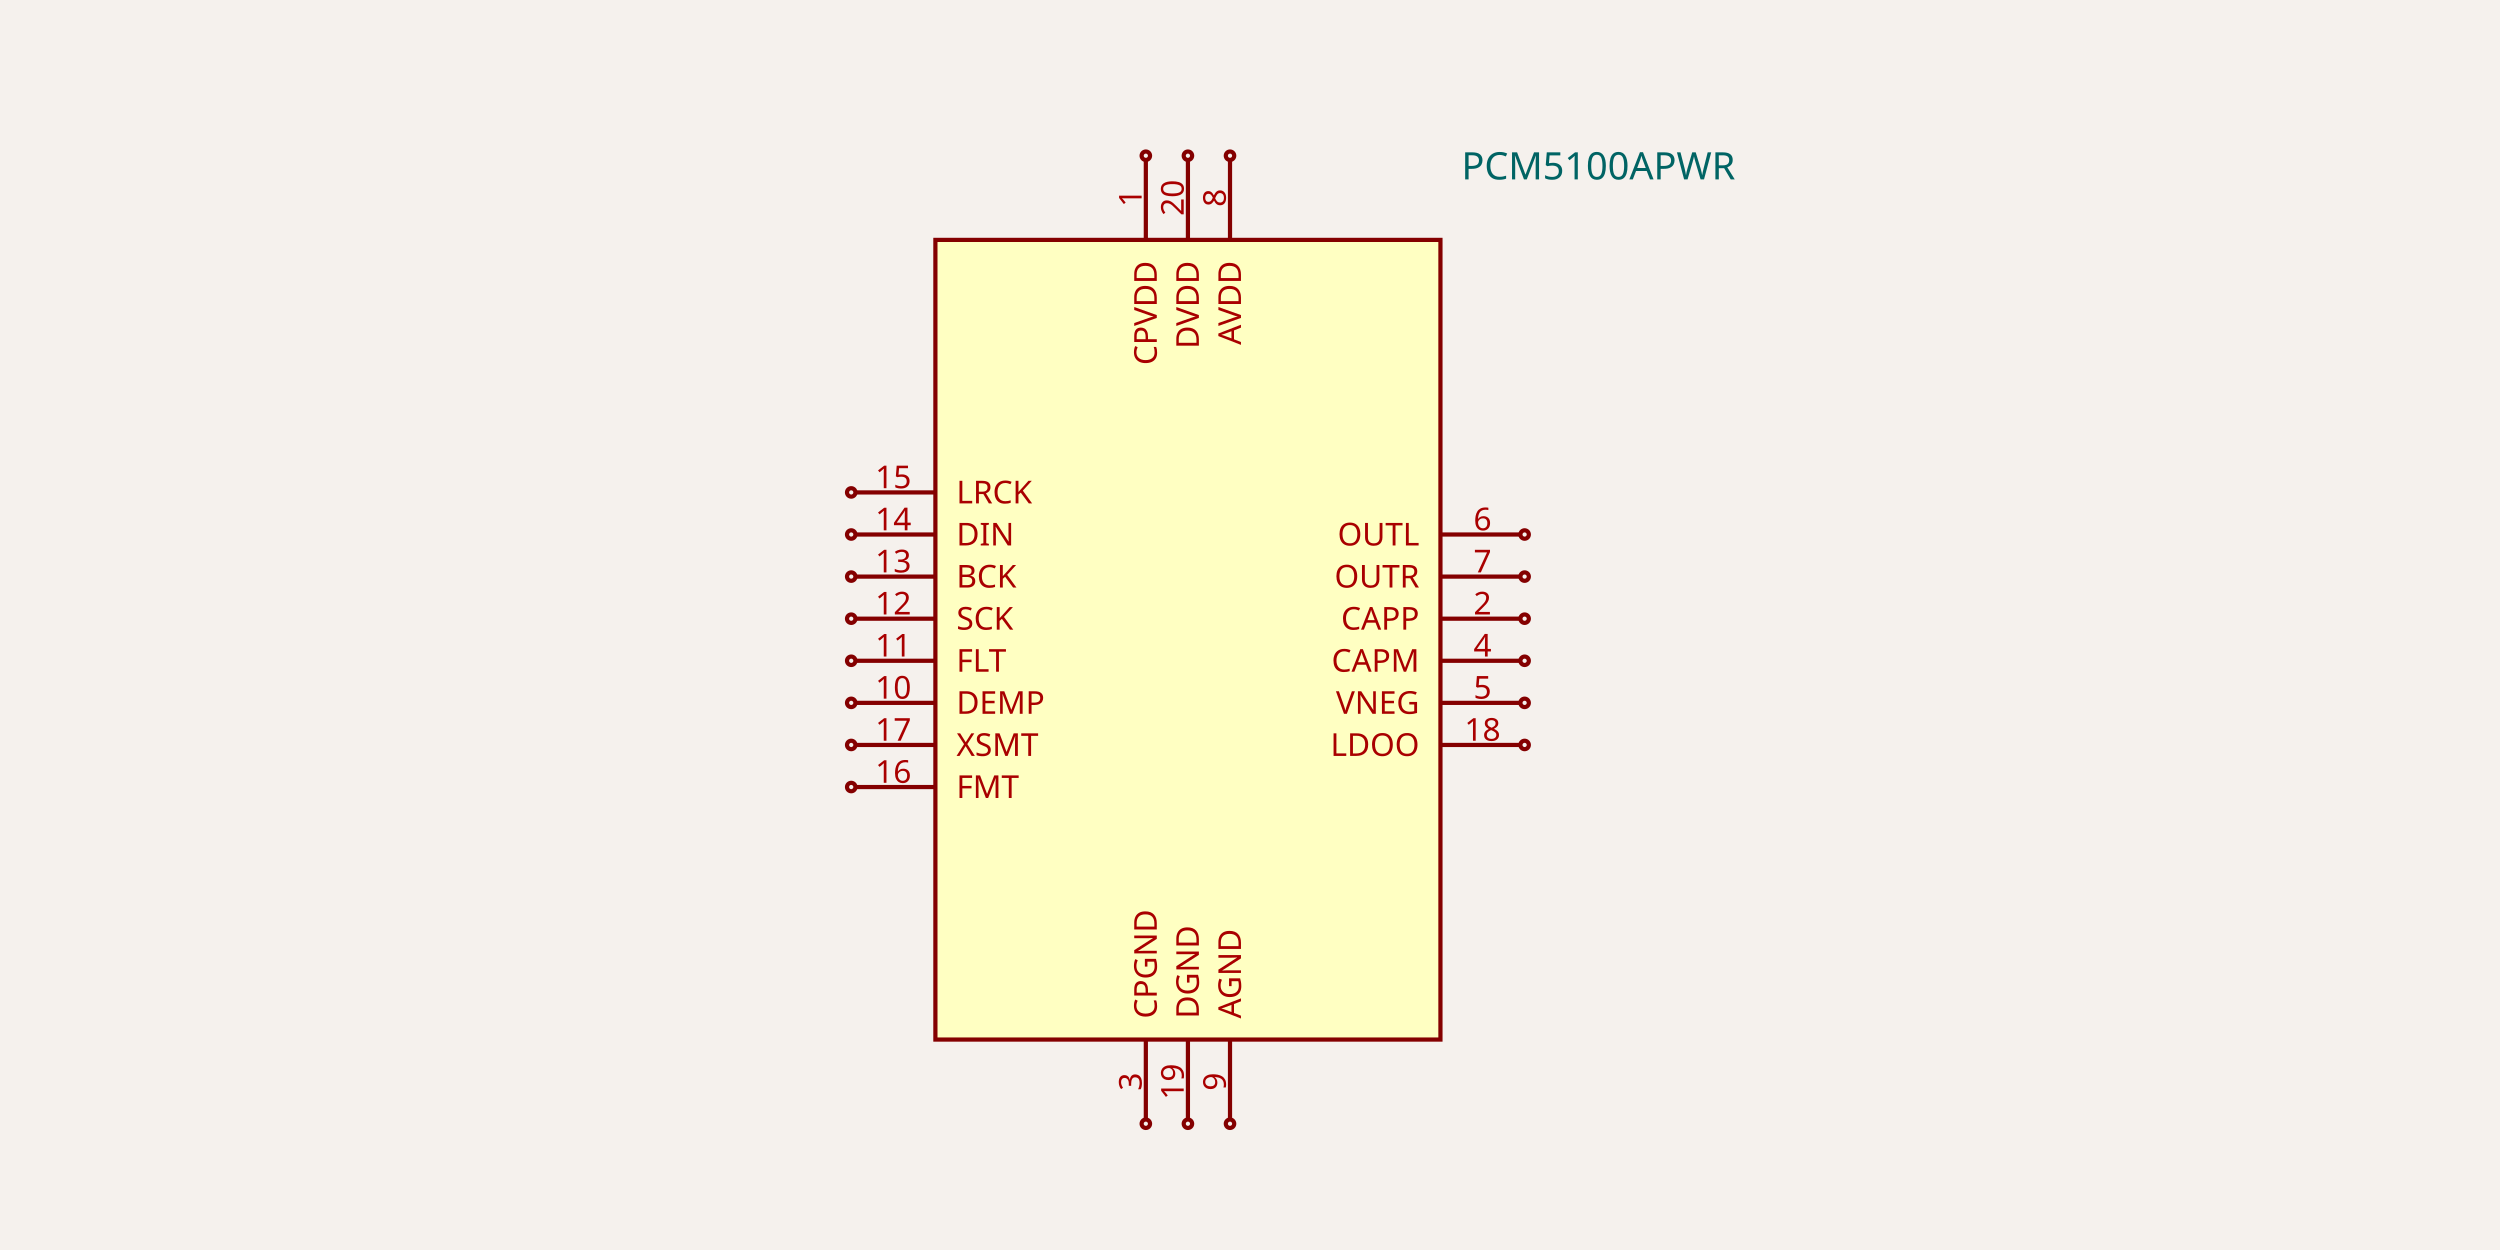
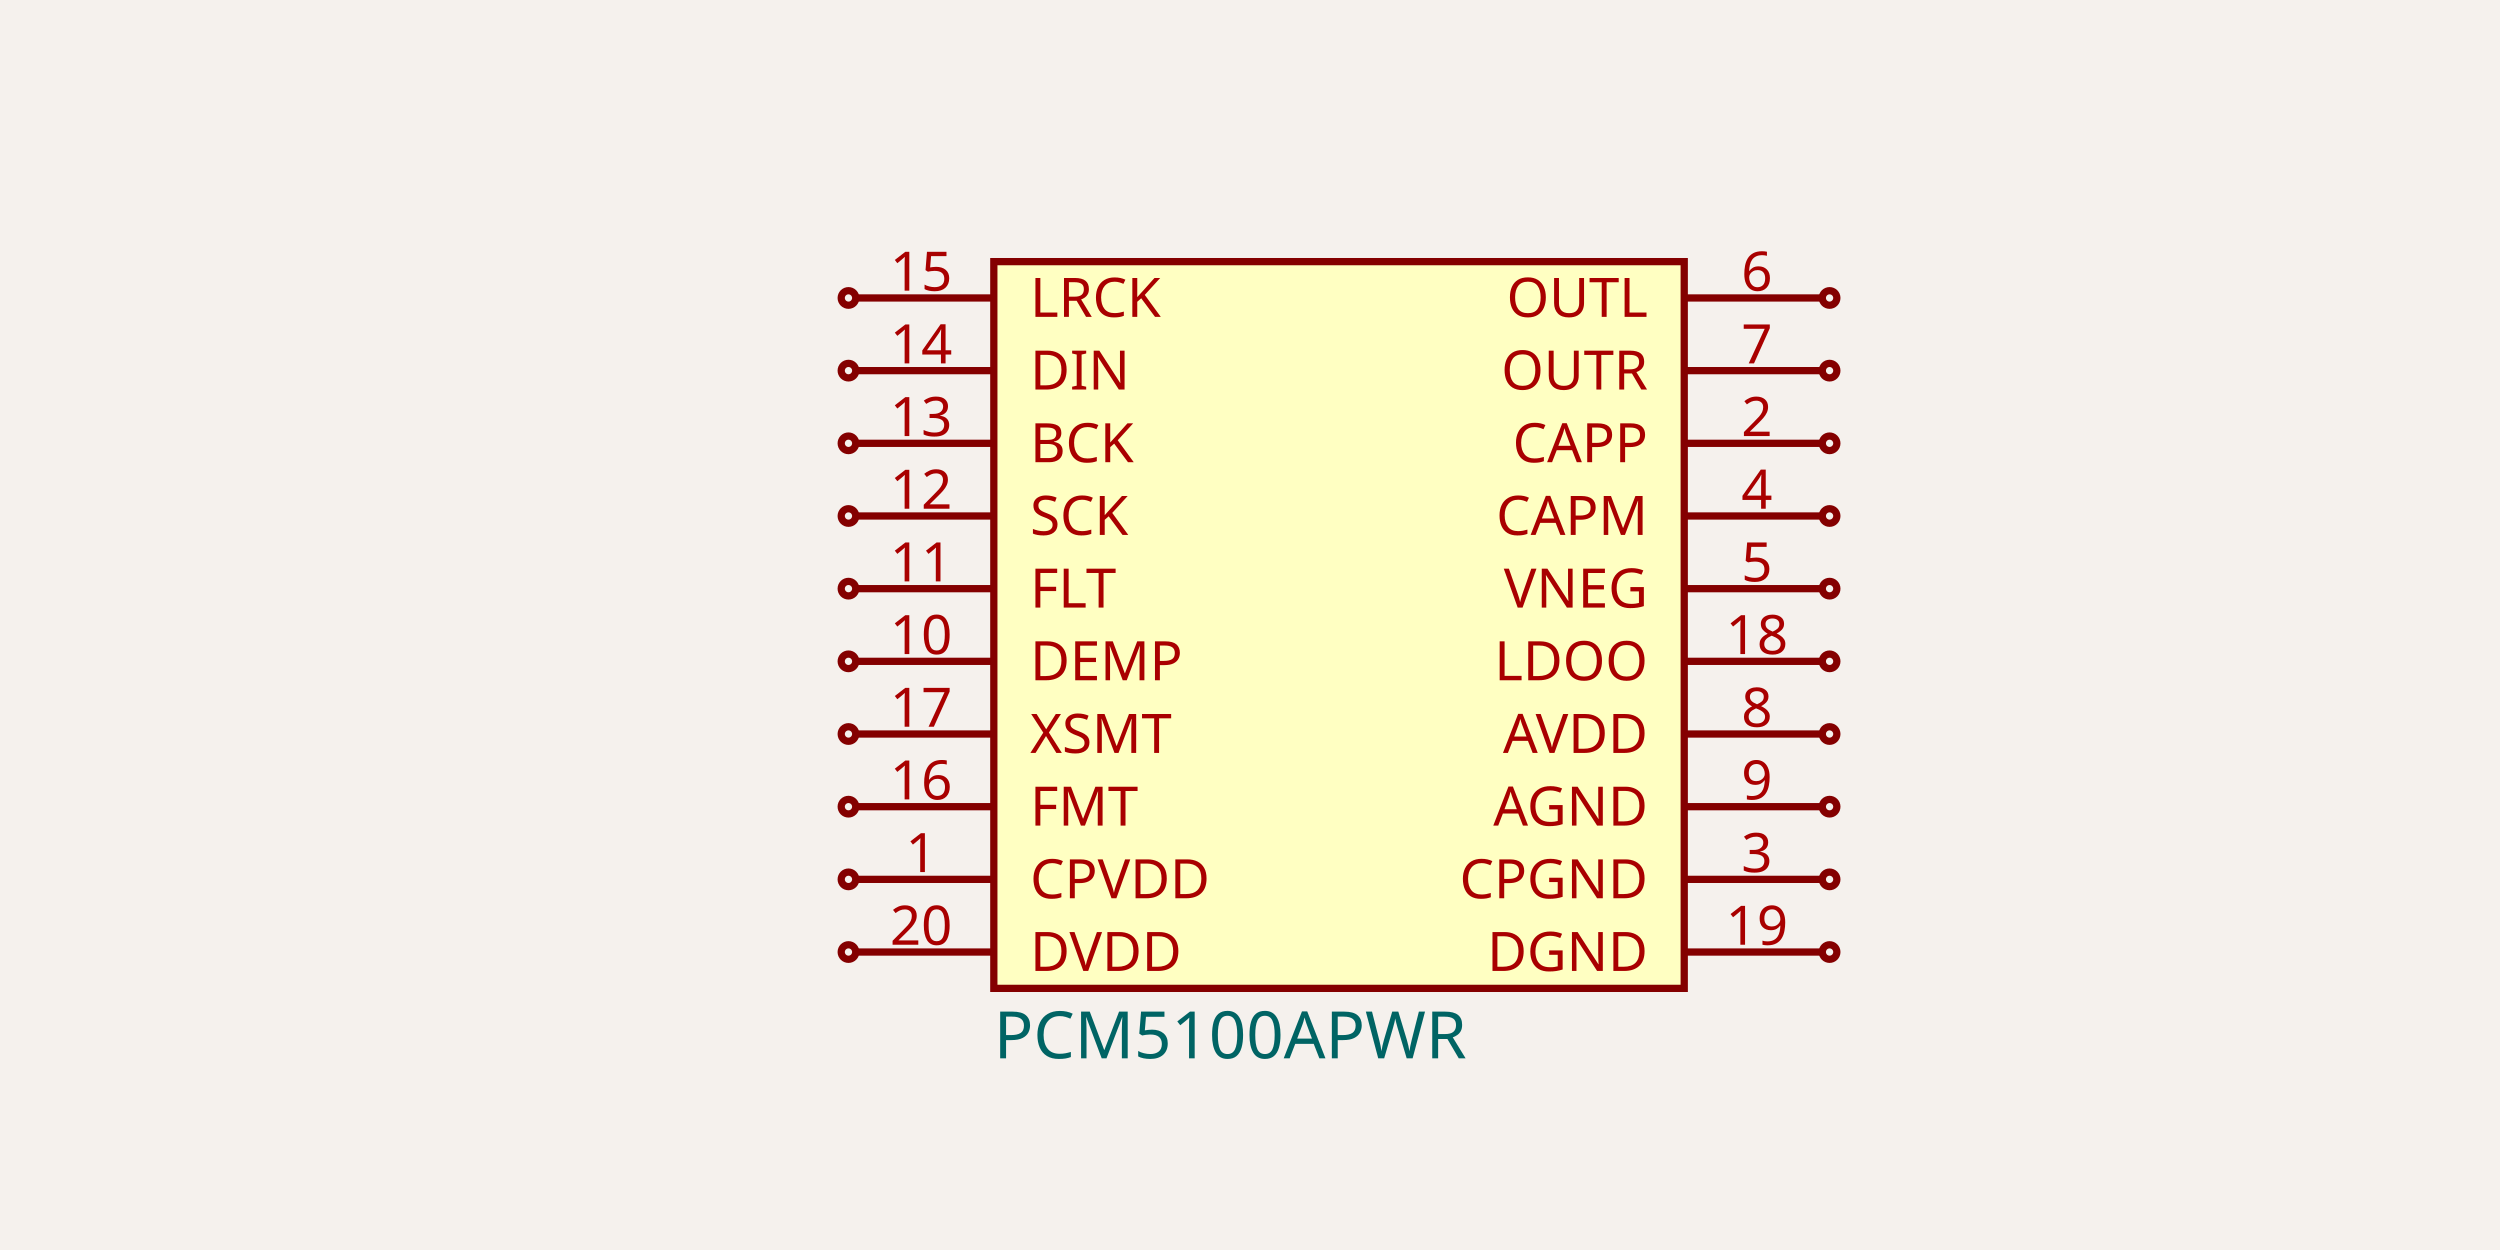
- <svg xmlns="http://www.w3.org/2000/svg" class="tscircuit-schematic" width="1200" height="600" style="background-color: rgb(245, 241, 237)" data-real-to-screen-transform="matrix(101.0101010101,0,0,-101.0101010101,570.202020202,307.0707070707)">
+ <svg xmlns="http://www.w3.org/2000/svg" class="tscircuit-schematic" width="1200" height="600" style="background-color: rgb(245, 241, 237)" data-real-to-screen-transform="matrix(174.4186046512,0,0,-174.4186046512,642.7325581395,300)">
  <style>
              .boundary { fill: rgb(245, 241, 237); }
              .schematic-boundary { fill: none; stroke: #fff; }
              .component { fill: none; stroke: rgb(132, 0, 0); }
              .chip { fill: rgb(255, 255, 194); stroke: rgb(132, 0, 0); }
              .component-pin { fill: none; stroke: rgb(132, 0, 0); }
              .text { font-family: sans-serif; fill: rgb(0, 150, 0); }
              .pin-number { fill: rgb(169, 0, 0); }
              .port-label { fill: rgb(0, 100, 100); }
              .component-name { fill: rgb(0, 100, 100); }
              
            </style>
  <rect class="boundary" x="0" y="0" width="1200" height="600" />
  <g class="sch-component" data-circuit-json-type="schematic_component" data-schematic-component-id="schematic_component_0">
-     <rect class="component chip sch-component-body" x="448.99" y="115.152" width="242.424" height="383.838" stroke-width="2.02px" fill="rgb(255, 255, 194)" stroke="rgb(132, 0, 0)" />
-     <rect class="component-overlay sch-component-overlay" x="448.99" y="115.152" width="242.424" height="383.838" fill="transparent" />
-     <text class="sch-text" x="701.515" y="79.798" fill="#006464" text-anchor="start" dominant-baseline="middle" font-family="sans-serif" font-size="18.182px" transform="rotate(0, 701.5152, 79.79798)">PCM5100APWR</text>
-     <text class="sch-text" x="701.515" y="59.596" fill="#006464" text-anchor="start" dominant-baseline="middle" font-family="sans-serif" font-size="18.182px" transform="rotate(0, 701.5152, 59.59596)" />
-     <line class="component-pin sch-component-pin sch-port-line" x1="550" y1="115.152" x2="550" y2="76.768" stroke-width="2.02px" />
+     <rect class="component chip sch-component-body" x="477.035" y="125.581" width="331.395" height="348.837" stroke-width="3.488px" fill="rgb(255, 255, 194)" stroke="rgb(132, 0, 0)" />
+     <rect class="component-overlay sch-component-overlay" x="477.035" y="125.581" width="331.395" height="348.837" fill="transparent" />
+     <text class="sch-text" x="477.035" y="497.093" fill="#006464" text-anchor="start" dominant-baseline="middle" font-family="sans-serif" font-size="31.395px" transform="rotate(0, 477.0349, 497.093)">PCM5100APWR</text>
+     <text class="sch-text" x="477.035" y="102.907" fill="#006464" text-anchor="start" dominant-baseline="middle" font-family="sans-serif" font-size="31.395px" transform="rotate(0, 477.0349, 102.907)" />
+     <line class="component-pin sch-component-pin sch-port-line" x1="477.035" y1="422.093" x2="410.756" y2="422.093" stroke-width="3.488px" />
    <g class="sch-port" data-schematic-port-id="source_port_0">
-       <circle class="component-pin sch-component-pin sch-port-terminal" cx="550" cy="74.747" r="2.02" stroke-width="2.02px" />
-       <rect x="547.98" y="72.727" width="4.04" height="4.04" opacity="0" />
-     </g>
-     <text class="pin-number sch-pin-number" x="547.98" y="94.949" style="font-family: sans-serif;" fill="rgb(169, 0, 0)" text-anchor="middle" dominant-baseline="auto" font-size="15.152px" transform="rotate(-90 547.9798 94.94949)">1</text>
-     <text class="pin-number sch-pin-label" x="550" y="125.253" style="font-family: sans-serif;" fill="rgb(169, 0, 0)" text-anchor="end" dominant-baseline="middle" font-size="15.152px" transform="rotate(-90 550 125.2525)">CPVDD</text>
-     <line class="component-pin sch-component-pin sch-port-line" x1="691.414" y1="296.97" x2="729.798" y2="296.97" stroke-width="2.02px" />
+       <circle class="component-pin sch-component-pin sch-port-terminal" cx="407.267" cy="422.093" r="3.488" stroke-width="3.488px" />
+       <rect x="403.779" y="418.605" width="6.977" height="6.977" opacity="0" />
+     </g>
+     <text class="pin-number sch-pin-number" x="442.151" y="418.605" style="font-family: sans-serif;" fill="rgb(169, 0, 0)" text-anchor="middle" dominant-baseline="auto" font-size="26.163px" transform="">1</text>
+     <text class="pin-number sch-pin-label" x="494.477" y="422.093" style="font-family: sans-serif;" fill="rgb(169, 0, 0)" text-anchor="start" dominant-baseline="middle" font-size="26.163px" transform="">CPVDD</text>
+     <line class="component-pin sch-component-pin sch-port-line" x1="808.43" y1="212.791" x2="874.709" y2="212.791" stroke-width="3.488px" />
    <g class="sch-port" data-schematic-port-id="source_port_1">
-       <circle class="component-pin sch-component-pin sch-port-terminal" cx="731.818" cy="296.97" r="2.02" stroke-width="2.02px" />
-       <rect x="729.798" y="294.949" width="4.04" height="4.04" opacity="0" />
-     </g>
-     <text class="pin-number sch-pin-number" x="711.616" y="294.949" style="font-family: sans-serif;" fill="rgb(169, 0, 0)" text-anchor="middle" dominant-baseline="auto" font-size="15.152px" transform="">2</text>
-     <text class="pin-number sch-pin-label" x="681.313" y="296.97" style="font-family: sans-serif;" fill="rgb(169, 0, 0)" text-anchor="end" dominant-baseline="middle" font-size="15.152px" transform="">CAPP</text>
-     <line class="component-pin sch-component-pin sch-port-line" x1="550" y1="498.99" x2="550" y2="537.374" stroke-width="2.02px" />
+       <circle class="component-pin sch-component-pin sch-port-terminal" cx="878.198" cy="212.791" r="3.488" stroke-width="3.488px" />
+       <rect x="874.709" y="209.302" width="6.977" height="6.977" opacity="0" />
+     </g>
+     <text class="pin-number sch-pin-number" x="843.314" y="209.302" style="font-family: sans-serif;" fill="rgb(169, 0, 0)" text-anchor="middle" dominant-baseline="auto" font-size="26.163px" transform="">2</text>
+     <text class="pin-number sch-pin-label" x="790.988" y="212.791" style="font-family: sans-serif;" fill="rgb(169, 0, 0)" text-anchor="end" dominant-baseline="middle" font-size="26.163px" transform="">CAPP</text>
+     <line class="component-pin sch-component-pin sch-port-line" x1="808.43" y1="422.093" x2="874.709" y2="422.093" stroke-width="3.488px" />
    <g class="sch-port" data-schematic-port-id="source_port_2">
-       <circle class="component-pin sch-component-pin sch-port-terminal" cx="550" cy="539.394" r="2.02" stroke-width="2.02px" />
-       <rect x="547.98" y="537.374" width="4.04" height="4.04" opacity="0" />
-     </g>
-     <text class="pin-number sch-pin-number" x="547.98" y="519.192" style="font-family: sans-serif;" fill="rgb(169, 0, 0)" text-anchor="middle" dominant-baseline="auto" font-size="15.152px" transform="rotate(-90 547.9798 519.1919)">3</text>
-     <text class="pin-number sch-pin-label" x="550" y="488.889" style="font-family: sans-serif;" fill="rgb(169, 0, 0)" text-anchor="start" dominant-baseline="middle" font-size="15.152px" transform="rotate(-90 550 488.8889)">CPGND</text>
-     <line class="component-pin sch-component-pin sch-port-line" x1="691.414" y1="317.172" x2="729.798" y2="317.172" stroke-width="2.02px" />
+       <circle class="component-pin sch-component-pin sch-port-terminal" cx="878.198" cy="422.093" r="3.488" stroke-width="3.488px" />
+       <rect x="874.709" y="418.605" width="6.977" height="6.977" opacity="0" />
+     </g>
+     <text class="pin-number sch-pin-number" x="843.314" y="418.605" style="font-family: sans-serif;" fill="rgb(169, 0, 0)" text-anchor="middle" dominant-baseline="auto" font-size="26.163px" transform="">3</text>
+     <text class="pin-number sch-pin-label" x="790.988" y="422.093" style="font-family: sans-serif;" fill="rgb(169, 0, 0)" text-anchor="end" dominant-baseline="middle" font-size="26.163px" transform="">CPGND</text>
+     <line class="component-pin sch-component-pin sch-port-line" x1="808.43" y1="247.674" x2="874.709" y2="247.674" stroke-width="3.488px" />
    <g class="sch-port" data-schematic-port-id="source_port_3">
-       <circle class="component-pin sch-component-pin sch-port-terminal" cx="731.818" cy="317.172" r="2.02" stroke-width="2.02px" />
-       <rect x="729.798" y="315.152" width="4.04" height="4.04" opacity="0" />
-     </g>
-     <text class="pin-number sch-pin-number" x="711.616" y="315.152" style="font-family: sans-serif;" fill="rgb(169, 0, 0)" text-anchor="middle" dominant-baseline="auto" font-size="15.152px" transform="">4</text>
-     <text class="pin-number sch-pin-label" x="681.313" y="317.172" style="font-family: sans-serif;" fill="rgb(169, 0, 0)" text-anchor="end" dominant-baseline="middle" font-size="15.152px" transform="">CAPM</text>
-     <line class="component-pin sch-component-pin sch-port-line" x1="691.414" y1="337.374" x2="729.798" y2="337.374" stroke-width="2.02px" />
+       <circle class="component-pin sch-component-pin sch-port-terminal" cx="878.198" cy="247.674" r="3.488" stroke-width="3.488px" />
+       <rect x="874.709" y="244.186" width="6.977" height="6.977" opacity="0" />
+     </g>
+     <text class="pin-number sch-pin-number" x="843.314" y="244.186" style="font-family: sans-serif;" fill="rgb(169, 0, 0)" text-anchor="middle" dominant-baseline="auto" font-size="26.163px" transform="">4</text>
+     <text class="pin-number sch-pin-label" x="790.988" y="247.674" style="font-family: sans-serif;" fill="rgb(169, 0, 0)" text-anchor="end" dominant-baseline="middle" font-size="26.163px" transform="">CAPM</text>
+     <line class="component-pin sch-component-pin sch-port-line" x1="808.43" y1="282.558" x2="874.709" y2="282.558" stroke-width="3.488px" />
    <g class="sch-port" data-schematic-port-id="source_port_4">
-       <circle class="component-pin sch-component-pin sch-port-terminal" cx="731.818" cy="337.374" r="2.02" stroke-width="2.02px" />
-       <rect x="729.798" y="335.354" width="4.04" height="4.04" opacity="0" />
-     </g>
-     <text class="pin-number sch-pin-number" x="711.616" y="335.354" style="font-family: sans-serif;" fill="rgb(169, 0, 0)" text-anchor="middle" dominant-baseline="auto" font-size="15.152px" transform="">5</text>
-     <text class="pin-number sch-pin-label" x="681.313" y="337.374" style="font-family: sans-serif;" fill="rgb(169, 0, 0)" text-anchor="end" dominant-baseline="middle" font-size="15.152px" transform="">VNEG</text>
-     <line class="component-pin sch-component-pin sch-port-line" x1="691.414" y1="256.566" x2="729.798" y2="256.566" stroke-width="2.02px" />
+       <circle class="component-pin sch-component-pin sch-port-terminal" cx="878.198" cy="282.558" r="3.488" stroke-width="3.488px" />
+       <rect x="874.709" y="279.07" width="6.977" height="6.977" opacity="0" />
+     </g>
+     <text class="pin-number sch-pin-number" x="843.314" y="279.07" style="font-family: sans-serif;" fill="rgb(169, 0, 0)" text-anchor="middle" dominant-baseline="auto" font-size="26.163px" transform="">5</text>
+     <text class="pin-number sch-pin-label" x="790.988" y="282.558" style="font-family: sans-serif;" fill="rgb(169, 0, 0)" text-anchor="end" dominant-baseline="middle" font-size="26.163px" transform="">VNEG</text>
+     <line class="component-pin sch-component-pin sch-port-line" x1="808.43" y1="143.023" x2="874.709" y2="143.023" stroke-width="3.488px" />
    <g class="sch-port" data-schematic-port-id="source_port_5">
-       <circle class="component-pin sch-component-pin sch-port-terminal" cx="731.818" cy="256.566" r="2.02" stroke-width="2.02px" />
-       <rect x="729.798" y="254.545" width="4.04" height="4.04" opacity="0" />
-     </g>
-     <text class="pin-number sch-pin-number" x="711.616" y="254.545" style="font-family: sans-serif;" fill="rgb(169, 0, 0)" text-anchor="middle" dominant-baseline="auto" font-size="15.152px" transform="">6</text>
-     <text class="pin-number sch-pin-label" x="681.313" y="256.566" style="font-family: sans-serif;" fill="rgb(169, 0, 0)" text-anchor="end" dominant-baseline="middle" font-size="15.152px" transform="">OUTL</text>
-     <line class="component-pin sch-component-pin sch-port-line" x1="691.414" y1="276.768" x2="729.798" y2="276.768" stroke-width="2.02px" />
+       <circle class="component-pin sch-component-pin sch-port-terminal" cx="878.198" cy="143.023" r="3.488" stroke-width="3.488px" />
+       <rect x="874.709" y="139.535" width="6.977" height="6.977" opacity="0" />
+     </g>
+     <text class="pin-number sch-pin-number" x="843.314" y="139.535" style="font-family: sans-serif;" fill="rgb(169, 0, 0)" text-anchor="middle" dominant-baseline="auto" font-size="26.163px" transform="">6</text>
+     <text class="pin-number sch-pin-label" x="790.988" y="143.023" style="font-family: sans-serif;" fill="rgb(169, 0, 0)" text-anchor="end" dominant-baseline="middle" font-size="26.163px" transform="">OUTL</text>
+     <line class="component-pin sch-component-pin sch-port-line" x1="808.43" y1="177.907" x2="874.709" y2="177.907" stroke-width="3.488px" />
    <g class="sch-port" data-schematic-port-id="source_port_6">
-       <circle class="component-pin sch-component-pin sch-port-terminal" cx="731.818" cy="276.768" r="2.02" stroke-width="2.02px" />
-       <rect x="729.798" y="274.747" width="4.04" height="4.04" opacity="0" />
-     </g>
-     <text class="pin-number sch-pin-number" x="711.616" y="274.747" style="font-family: sans-serif;" fill="rgb(169, 0, 0)" text-anchor="middle" dominant-baseline="auto" font-size="15.152px" transform="">7</text>
-     <text class="pin-number sch-pin-label" x="681.313" y="276.768" style="font-family: sans-serif;" fill="rgb(169, 0, 0)" text-anchor="end" dominant-baseline="middle" font-size="15.152px" transform="">OUTR</text>
-     <line class="component-pin sch-component-pin sch-port-line" x1="590.404" y1="115.152" x2="590.404" y2="76.768" stroke-width="2.02px" />
+       <circle class="component-pin sch-component-pin sch-port-terminal" cx="878.198" cy="177.907" r="3.488" stroke-width="3.488px" />
+       <rect x="874.709" y="174.419" width="6.977" height="6.977" opacity="0" />
+     </g>
+     <text class="pin-number sch-pin-number" x="843.314" y="174.419" style="font-family: sans-serif;" fill="rgb(169, 0, 0)" text-anchor="middle" dominant-baseline="auto" font-size="26.163px" transform="">7</text>
+     <text class="pin-number sch-pin-label" x="790.988" y="177.907" style="font-family: sans-serif;" fill="rgb(169, 0, 0)" text-anchor="end" dominant-baseline="middle" font-size="26.163px" transform="">OUTR</text>
+     <line class="component-pin sch-component-pin sch-port-line" x1="808.43" y1="352.326" x2="874.709" y2="352.326" stroke-width="3.488px" />
    <g class="sch-port" data-schematic-port-id="source_port_7">
-       <circle class="component-pin sch-component-pin sch-port-terminal" cx="590.404" cy="74.747" r="2.02" stroke-width="2.02px" />
-       <rect x="588.384" y="72.727" width="4.04" height="4.04" opacity="0" />
-     </g>
-     <text class="pin-number sch-pin-number" x="588.384" y="94.949" style="font-family: sans-serif;" fill="rgb(169, 0, 0)" text-anchor="middle" dominant-baseline="auto" font-size="15.152px" transform="rotate(-90 588.3838 94.94949)">8</text>
-     <text class="pin-number sch-pin-label" x="590.404" y="125.253" style="font-family: sans-serif;" fill="rgb(169, 0, 0)" text-anchor="end" dominant-baseline="middle" font-size="15.152px" transform="rotate(-90 590.404 125.2525)">AVDD</text>
-     <line class="component-pin sch-component-pin sch-port-line" x1="590.404" y1="498.99" x2="590.404" y2="537.374" stroke-width="2.02px" />
+       <circle class="component-pin sch-component-pin sch-port-terminal" cx="878.198" cy="352.326" r="3.488" stroke-width="3.488px" />
+       <rect x="874.709" y="348.837" width="6.977" height="6.977" opacity="0" />
+     </g>
+     <text class="pin-number sch-pin-number" x="843.314" y="348.837" style="font-family: sans-serif;" fill="rgb(169, 0, 0)" text-anchor="middle" dominant-baseline="auto" font-size="26.163px" transform="">8</text>
+     <text class="pin-number sch-pin-label" x="790.988" y="352.326" style="font-family: sans-serif;" fill="rgb(169, 0, 0)" text-anchor="end" dominant-baseline="middle" font-size="26.163px" transform="">AVDD</text>
+     <line class="component-pin sch-component-pin sch-port-line" x1="808.43" y1="387.209" x2="874.709" y2="387.209" stroke-width="3.488px" />
    <g class="sch-port" data-schematic-port-id="source_port_8">
-       <circle class="component-pin sch-component-pin sch-port-terminal" cx="590.404" cy="539.394" r="2.02" stroke-width="2.02px" />
-       <rect x="588.384" y="537.374" width="4.04" height="4.04" opacity="0" />
-     </g>
-     <text class="pin-number sch-pin-number" x="588.384" y="519.192" style="font-family: sans-serif;" fill="rgb(169, 0, 0)" text-anchor="middle" dominant-baseline="auto" font-size="15.152px" transform="rotate(-90 588.3838 519.1919)">9</text>
-     <text class="pin-number sch-pin-label" x="590.404" y="488.889" style="font-family: sans-serif;" fill="rgb(169, 0, 0)" text-anchor="start" dominant-baseline="middle" font-size="15.152px" transform="rotate(-90 590.404 488.8889)">AGND</text>
-     <line class="component-pin sch-component-pin sch-port-line" x1="448.99" y1="337.374" x2="410.606" y2="337.374" stroke-width="2.02px" />
+       <circle class="component-pin sch-component-pin sch-port-terminal" cx="878.198" cy="387.209" r="3.488" stroke-width="3.488px" />
+       <rect x="874.709" y="383.721" width="6.977" height="6.977" opacity="0" />
+     </g>
+     <text class="pin-number sch-pin-number" x="843.314" y="383.721" style="font-family: sans-serif;" fill="rgb(169, 0, 0)" text-anchor="middle" dominant-baseline="auto" font-size="26.163px" transform="">9</text>
+     <text class="pin-number sch-pin-label" x="790.988" y="387.209" style="font-family: sans-serif;" fill="rgb(169, 0, 0)" text-anchor="end" dominant-baseline="middle" font-size="26.163px" transform="">AGND</text>
+     <line class="component-pin sch-component-pin sch-port-line" x1="477.035" y1="317.442" x2="410.756" y2="317.442" stroke-width="3.488px" />
    <g class="sch-port" data-schematic-port-id="source_port_9">
-       <circle class="component-pin sch-component-pin sch-port-terminal" cx="408.586" cy="337.374" r="2.02" stroke-width="2.02px" />
-       <rect x="406.566" y="335.354" width="4.04" height="4.04" opacity="0" />
-     </g>
-     <text class="pin-number sch-pin-number" x="428.788" y="335.354" style="font-family: sans-serif;" fill="rgb(169, 0, 0)" text-anchor="middle" dominant-baseline="auto" font-size="15.152px" transform="">10</text>
-     <text class="pin-number sch-pin-label" x="459.091" y="337.374" style="font-family: sans-serif;" fill="rgb(169, 0, 0)" text-anchor="start" dominant-baseline="middle" font-size="15.152px" transform="">DEMP</text>
-     <line class="component-pin sch-component-pin sch-port-line" x1="448.99" y1="317.172" x2="410.606" y2="317.172" stroke-width="2.02px" />
+       <circle class="component-pin sch-component-pin sch-port-terminal" cx="407.267" cy="317.442" r="3.488" stroke-width="3.488px" />
+       <rect x="403.779" y="313.953" width="6.977" height="6.977" opacity="0" />
+     </g>
+     <text class="pin-number sch-pin-number" x="442.151" y="313.953" style="font-family: sans-serif;" fill="rgb(169, 0, 0)" text-anchor="middle" dominant-baseline="auto" font-size="26.163px" transform="">10</text>
+     <text class="pin-number sch-pin-label" x="494.477" y="317.442" style="font-family: sans-serif;" fill="rgb(169, 0, 0)" text-anchor="start" dominant-baseline="middle" font-size="26.163px" transform="">DEMP</text>
+     <line class="component-pin sch-component-pin sch-port-line" x1="477.035" y1="282.558" x2="410.756" y2="282.558" stroke-width="3.488px" />
    <g class="sch-port" data-schematic-port-id="source_port_10">
-       <circle class="component-pin sch-component-pin sch-port-terminal" cx="408.586" cy="317.172" r="2.02" stroke-width="2.02px" />
-       <rect x="406.566" y="315.152" width="4.04" height="4.04" opacity="0" />
-     </g>
-     <text class="pin-number sch-pin-number" x="428.788" y="315.152" style="font-family: sans-serif;" fill="rgb(169, 0, 0)" text-anchor="middle" dominant-baseline="auto" font-size="15.152px" transform="">11</text>
-     <text class="pin-number sch-pin-label" x="459.091" y="317.172" style="font-family: sans-serif;" fill="rgb(169, 0, 0)" text-anchor="start" dominant-baseline="middle" font-size="15.152px" transform="">FLT</text>
-     <line class="component-pin sch-component-pin sch-port-line" x1="448.99" y1="296.97" x2="410.606" y2="296.97" stroke-width="2.02px" />
+       <circle class="component-pin sch-component-pin sch-port-terminal" cx="407.267" cy="282.558" r="3.488" stroke-width="3.488px" />
+       <rect x="403.779" y="279.07" width="6.977" height="6.977" opacity="0" />
+     </g>
+     <text class="pin-number sch-pin-number" x="442.151" y="279.07" style="font-family: sans-serif;" fill="rgb(169, 0, 0)" text-anchor="middle" dominant-baseline="auto" font-size="26.163px" transform="">11</text>
+     <text class="pin-number sch-pin-label" x="494.477" y="282.558" style="font-family: sans-serif;" fill="rgb(169, 0, 0)" text-anchor="start" dominant-baseline="middle" font-size="26.163px" transform="">FLT</text>
+     <line class="component-pin sch-component-pin sch-port-line" x1="477.035" y1="247.674" x2="410.756" y2="247.674" stroke-width="3.488px" />
    <g class="sch-port" data-schematic-port-id="source_port_11">
-       <circle class="component-pin sch-component-pin sch-port-terminal" cx="408.586" cy="296.97" r="2.02" stroke-width="2.02px" />
-       <rect x="406.566" y="294.949" width="4.04" height="4.04" opacity="0" />
-     </g>
-     <text class="pin-number sch-pin-number" x="428.788" y="294.949" style="font-family: sans-serif;" fill="rgb(169, 0, 0)" text-anchor="middle" dominant-baseline="auto" font-size="15.152px" transform="">12</text>
-     <text class="pin-number sch-pin-label" x="459.091" y="296.97" style="font-family: sans-serif;" fill="rgb(169, 0, 0)" text-anchor="start" dominant-baseline="middle" font-size="15.152px" transform="">SCK</text>
-     <line class="component-pin sch-component-pin sch-port-line" x1="448.99" y1="276.768" x2="410.606" y2="276.768" stroke-width="2.02px" />
+       <circle class="component-pin sch-component-pin sch-port-terminal" cx="407.267" cy="247.674" r="3.488" stroke-width="3.488px" />
+       <rect x="403.779" y="244.186" width="6.977" height="6.977" opacity="0" />
+     </g>
+     <text class="pin-number sch-pin-number" x="442.151" y="244.186" style="font-family: sans-serif;" fill="rgb(169, 0, 0)" text-anchor="middle" dominant-baseline="auto" font-size="26.163px" transform="">12</text>
+     <text class="pin-number sch-pin-label" x="494.477" y="247.674" style="font-family: sans-serif;" fill="rgb(169, 0, 0)" text-anchor="start" dominant-baseline="middle" font-size="26.163px" transform="">SCK</text>
+     <line class="component-pin sch-component-pin sch-port-line" x1="477.035" y1="212.791" x2="410.756" y2="212.791" stroke-width="3.488px" />
    <g class="sch-port" data-schematic-port-id="source_port_12">
-       <circle class="component-pin sch-component-pin sch-port-terminal" cx="408.586" cy="276.768" r="2.02" stroke-width="2.02px" />
-       <rect x="406.566" y="274.747" width="4.04" height="4.04" opacity="0" />
-     </g>
-     <text class="pin-number sch-pin-number" x="428.788" y="274.747" style="font-family: sans-serif;" fill="rgb(169, 0, 0)" text-anchor="middle" dominant-baseline="auto" font-size="15.152px" transform="">13</text>
-     <text class="pin-number sch-pin-label" x="459.091" y="276.768" style="font-family: sans-serif;" fill="rgb(169, 0, 0)" text-anchor="start" dominant-baseline="middle" font-size="15.152px" transform="">BCK</text>
-     <line class="component-pin sch-component-pin sch-port-line" x1="448.99" y1="256.566" x2="410.606" y2="256.566" stroke-width="2.02px" />
+       <circle class="component-pin sch-component-pin sch-port-terminal" cx="407.267" cy="212.791" r="3.488" stroke-width="3.488px" />
+       <rect x="403.779" y="209.302" width="6.977" height="6.977" opacity="0" />
+     </g>
+     <text class="pin-number sch-pin-number" x="442.151" y="209.302" style="font-family: sans-serif;" fill="rgb(169, 0, 0)" text-anchor="middle" dominant-baseline="auto" font-size="26.163px" transform="">13</text>
+     <text class="pin-number sch-pin-label" x="494.477" y="212.791" style="font-family: sans-serif;" fill="rgb(169, 0, 0)" text-anchor="start" dominant-baseline="middle" font-size="26.163px" transform="">BCK</text>
+     <line class="component-pin sch-component-pin sch-port-line" x1="477.035" y1="177.907" x2="410.756" y2="177.907" stroke-width="3.488px" />
    <g class="sch-port" data-schematic-port-id="source_port_13">
-       <circle class="component-pin sch-component-pin sch-port-terminal" cx="408.586" cy="256.566" r="2.02" stroke-width="2.02px" />
-       <rect x="406.566" y="254.545" width="4.04" height="4.04" opacity="0" />
-     </g>
-     <text class="pin-number sch-pin-number" x="428.788" y="254.545" style="font-family: sans-serif;" fill="rgb(169, 0, 0)" text-anchor="middle" dominant-baseline="auto" font-size="15.152px" transform="">14</text>
-     <text class="pin-number sch-pin-label" x="459.091" y="256.566" style="font-family: sans-serif;" fill="rgb(169, 0, 0)" text-anchor="start" dominant-baseline="middle" font-size="15.152px" transform="">DIN</text>
-     <line class="component-pin sch-component-pin sch-port-line" x1="448.99" y1="236.364" x2="410.606" y2="236.364" stroke-width="2.02px" />
+       <circle class="component-pin sch-component-pin sch-port-terminal" cx="407.267" cy="177.907" r="3.488" stroke-width="3.488px" />
+       <rect x="403.779" y="174.419" width="6.977" height="6.977" opacity="0" />
+     </g>
+     <text class="pin-number sch-pin-number" x="442.151" y="174.419" style="font-family: sans-serif;" fill="rgb(169, 0, 0)" text-anchor="middle" dominant-baseline="auto" font-size="26.163px" transform="">14</text>
+     <text class="pin-number sch-pin-label" x="494.477" y="177.907" style="font-family: sans-serif;" fill="rgb(169, 0, 0)" text-anchor="start" dominant-baseline="middle" font-size="26.163px" transform="">DIN</text>
+     <line class="component-pin sch-component-pin sch-port-line" x1="477.035" y1="143.023" x2="410.756" y2="143.023" stroke-width="3.488px" />
    <g class="sch-port" data-schematic-port-id="source_port_14">
-       <circle class="component-pin sch-component-pin sch-port-terminal" cx="408.586" cy="236.364" r="2.02" stroke-width="2.02px" />
-       <rect x="406.566" y="234.343" width="4.04" height="4.04" opacity="0" />
-     </g>
-     <text class="pin-number sch-pin-number" x="428.788" y="234.343" style="font-family: sans-serif;" fill="rgb(169, 0, 0)" text-anchor="middle" dominant-baseline="auto" font-size="15.152px" transform="">15</text>
-     <text class="pin-number sch-pin-label" x="459.091" y="236.364" style="font-family: sans-serif;" fill="rgb(169, 0, 0)" text-anchor="start" dominant-baseline="middle" font-size="15.152px" transform="">LRCK</text>
-     <line class="component-pin sch-component-pin sch-port-line" x1="448.99" y1="377.778" x2="410.606" y2="377.778" stroke-width="2.02px" />
+       <circle class="component-pin sch-component-pin sch-port-terminal" cx="407.267" cy="143.023" r="3.488" stroke-width="3.488px" />
+       <rect x="403.779" y="139.535" width="6.977" height="6.977" opacity="0" />
+     </g>
+     <text class="pin-number sch-pin-number" x="442.151" y="139.535" style="font-family: sans-serif;" fill="rgb(169, 0, 0)" text-anchor="middle" dominant-baseline="auto" font-size="26.163px" transform="">15</text>
+     <text class="pin-number sch-pin-label" x="494.477" y="143.023" style="font-family: sans-serif;" fill="rgb(169, 0, 0)" text-anchor="start" dominant-baseline="middle" font-size="26.163px" transform="">LRCK</text>
+     <line class="component-pin sch-component-pin sch-port-line" x1="477.035" y1="387.209" x2="410.756" y2="387.209" stroke-width="3.488px" />
    <g class="sch-port" data-schematic-port-id="source_port_15">
-       <circle class="component-pin sch-component-pin sch-port-terminal" cx="408.586" cy="377.778" r="2.02" stroke-width="2.02px" />
-       <rect x="406.566" y="375.758" width="4.04" height="4.04" opacity="0" />
-     </g>
-     <text class="pin-number sch-pin-number" x="428.788" y="375.758" style="font-family: sans-serif;" fill="rgb(169, 0, 0)" text-anchor="middle" dominant-baseline="auto" font-size="15.152px" transform="">16</text>
-     <text class="pin-number sch-pin-label" x="459.091" y="377.778" style="font-family: sans-serif;" fill="rgb(169, 0, 0)" text-anchor="start" dominant-baseline="middle" font-size="15.152px" transform="">FMT</text>
-     <line class="component-pin sch-component-pin sch-port-line" x1="448.99" y1="357.576" x2="410.606" y2="357.576" stroke-width="2.02px" />
+       <circle class="component-pin sch-component-pin sch-port-terminal" cx="407.267" cy="387.209" r="3.488" stroke-width="3.488px" />
+       <rect x="403.779" y="383.721" width="6.977" height="6.977" opacity="0" />
+     </g>
+     <text class="pin-number sch-pin-number" x="442.151" y="383.721" style="font-family: sans-serif;" fill="rgb(169, 0, 0)" text-anchor="middle" dominant-baseline="auto" font-size="26.163px" transform="">16</text>
+     <text class="pin-number sch-pin-label" x="494.477" y="387.209" style="font-family: sans-serif;" fill="rgb(169, 0, 0)" text-anchor="start" dominant-baseline="middle" font-size="26.163px" transform="">FMT</text>
+     <line class="component-pin sch-component-pin sch-port-line" x1="477.035" y1="352.326" x2="410.756" y2="352.326" stroke-width="3.488px" />
    <g class="sch-port" data-schematic-port-id="source_port_16">
-       <circle class="component-pin sch-component-pin sch-port-terminal" cx="408.586" cy="357.576" r="2.02" stroke-width="2.02px" />
-       <rect x="406.566" y="355.556" width="4.04" height="4.04" opacity="0" />
-     </g>
-     <text class="pin-number sch-pin-number" x="428.788" y="355.556" style="font-family: sans-serif;" fill="rgb(169, 0, 0)" text-anchor="middle" dominant-baseline="auto" font-size="15.152px" transform="">17</text>
-     <text class="pin-number sch-pin-label" x="459.091" y="357.576" style="font-family: sans-serif;" fill="rgb(169, 0, 0)" text-anchor="start" dominant-baseline="middle" font-size="15.152px" transform="">XSMT</text>
-     <line class="component-pin sch-component-pin sch-port-line" x1="691.414" y1="357.576" x2="729.798" y2="357.576" stroke-width="2.02px" />
+       <circle class="component-pin sch-component-pin sch-port-terminal" cx="407.267" cy="352.326" r="3.488" stroke-width="3.488px" />
+       <rect x="403.779" y="348.837" width="6.977" height="6.977" opacity="0" />
+     </g>
+     <text class="pin-number sch-pin-number" x="442.151" y="348.837" style="font-family: sans-serif;" fill="rgb(169, 0, 0)" text-anchor="middle" dominant-baseline="auto" font-size="26.163px" transform="">17</text>
+     <text class="pin-number sch-pin-label" x="494.477" y="352.326" style="font-family: sans-serif;" fill="rgb(169, 0, 0)" text-anchor="start" dominant-baseline="middle" font-size="26.163px" transform="">XSMT</text>
+     <line class="component-pin sch-component-pin sch-port-line" x1="808.43" y1="317.442" x2="874.709" y2="317.442" stroke-width="3.488px" />
    <g class="sch-port" data-schematic-port-id="source_port_17">
-       <circle class="component-pin sch-component-pin sch-port-terminal" cx="731.818" cy="357.576" r="2.02" stroke-width="2.02px" />
-       <rect x="729.798" y="355.556" width="4.04" height="4.04" opacity="0" />
-     </g>
-     <text class="pin-number sch-pin-number" x="711.616" y="355.556" style="font-family: sans-serif;" fill="rgb(169, 0, 0)" text-anchor="middle" dominant-baseline="auto" font-size="15.152px" transform="">18</text>
-     <text class="pin-number sch-pin-label" x="681.313" y="357.576" style="font-family: sans-serif;" fill="rgb(169, 0, 0)" text-anchor="end" dominant-baseline="middle" font-size="15.152px" transform="">LDOO</text>
-     <line class="component-pin sch-component-pin sch-port-line" x1="570.202" y1="498.99" x2="570.202" y2="537.374" stroke-width="2.02px" />
+       <circle class="component-pin sch-component-pin sch-port-terminal" cx="878.198" cy="317.442" r="3.488" stroke-width="3.488px" />
+       <rect x="874.709" y="313.953" width="6.977" height="6.977" opacity="0" />
+     </g>
+     <text class="pin-number sch-pin-number" x="843.314" y="313.953" style="font-family: sans-serif;" fill="rgb(169, 0, 0)" text-anchor="middle" dominant-baseline="auto" font-size="26.163px" transform="">18</text>
+     <text class="pin-number sch-pin-label" x="790.988" y="317.442" style="font-family: sans-serif;" fill="rgb(169, 0, 0)" text-anchor="end" dominant-baseline="middle" font-size="26.163px" transform="">LDOO</text>
+     <line class="component-pin sch-component-pin sch-port-line" x1="808.43" y1="456.977" x2="874.709" y2="456.977" stroke-width="3.488px" />
    <g class="sch-port" data-schematic-port-id="source_port_18">
-       <circle class="component-pin sch-component-pin sch-port-terminal" cx="570.202" cy="539.394" r="2.02" stroke-width="2.02px" />
-       <rect x="568.182" y="537.374" width="4.04" height="4.04" opacity="0" />
-     </g>
-     <text class="pin-number sch-pin-number" x="568.182" y="519.192" style="font-family: sans-serif;" fill="rgb(169, 0, 0)" text-anchor="middle" dominant-baseline="auto" font-size="15.152px" transform="rotate(-90 568.1818 519.1919)">19</text>
-     <text class="pin-number sch-pin-label" x="570.202" y="488.889" style="font-family: sans-serif;" fill="rgb(169, 0, 0)" text-anchor="start" dominant-baseline="middle" font-size="15.152px" transform="rotate(-90 570.202 488.8889)">DGND</text>
-     <line class="component-pin sch-component-pin sch-port-line" x1="570.202" y1="115.152" x2="570.202" y2="76.768" stroke-width="2.02px" />
+       <circle class="component-pin sch-component-pin sch-port-terminal" cx="878.198" cy="456.977" r="3.488" stroke-width="3.488px" />
+       <rect x="874.709" y="453.488" width="6.977" height="6.977" opacity="0" />
+     </g>
+     <text class="pin-number sch-pin-number" x="843.314" y="453.488" style="font-family: sans-serif;" fill="rgb(169, 0, 0)" text-anchor="middle" dominant-baseline="auto" font-size="26.163px" transform="">19</text>
+     <text class="pin-number sch-pin-label" x="790.988" y="456.977" style="font-family: sans-serif;" fill="rgb(169, 0, 0)" text-anchor="end" dominant-baseline="middle" font-size="26.163px" transform="">DGND</text>
+     <line class="component-pin sch-component-pin sch-port-line" x1="477.035" y1="456.977" x2="410.756" y2="456.977" stroke-width="3.488px" />
    <g class="sch-port" data-schematic-port-id="source_port_19">
-       <circle class="component-pin sch-component-pin sch-port-terminal" cx="570.202" cy="74.747" r="2.02" stroke-width="2.02px" />
-       <rect x="568.182" y="72.727" width="4.04" height="4.04" opacity="0" />
-     </g>
-     <text class="pin-number sch-pin-number" x="568.182" y="94.949" style="font-family: sans-serif;" fill="rgb(169, 0, 0)" text-anchor="middle" dominant-baseline="auto" font-size="15.152px" transform="rotate(-90 568.1818 94.94949)">20</text>
-     <text class="pin-number sch-pin-label" x="570.202" y="125.253" style="font-family: sans-serif;" fill="rgb(169, 0, 0)" text-anchor="end" dominant-baseline="middle" font-size="15.152px" transform="rotate(-90 570.202 125.2525)">DVDD</text>
+       <circle class="component-pin sch-component-pin sch-port-terminal" cx="407.267" cy="456.977" r="3.488" stroke-width="3.488px" />
+       <rect x="403.779" y="453.488" width="6.977" height="6.977" opacity="0" />
+     </g>
+     <text class="pin-number sch-pin-number" x="442.151" y="453.488" style="font-family: sans-serif;" fill="rgb(169, 0, 0)" text-anchor="middle" dominant-baseline="auto" font-size="26.163px" transform="">20</text>
+     <text class="pin-number sch-pin-label" x="494.477" y="456.977" style="font-family: sans-serif;" fill="rgb(169, 0, 0)" text-anchor="start" dominant-baseline="middle" font-size="26.163px" transform="">DVDD</text>
  </g>
  <g class="schematic-port-hover sch-port-hover" data-schematic-port-id="source_port_0">
-     <circle cx="550" cy="74.747" r="4.04" fill="red" opacity="0" />
+     <circle cx="407.267" cy="422.093" r="6.977" fill="red" opacity="0" />
  </g>
  <g class="schematic-port-hover sch-port-hover" data-schematic-port-id="source_port_1">
-     <circle cx="731.818" cy="296.97" r="4.04" fill="red" opacity="0" />
+     <circle cx="878.198" cy="212.791" r="6.977" fill="red" opacity="0" />
  </g>
  <g class="schematic-port-hover sch-port-hover" data-schematic-port-id="source_port_2">
-     <circle cx="550" cy="539.394" r="4.04" fill="red" opacity="0" />
+     <circle cx="878.198" cy="422.093" r="6.977" fill="red" opacity="0" />
  </g>
  <g class="schematic-port-hover sch-port-hover" data-schematic-port-id="source_port_3">
-     <circle cx="731.818" cy="317.172" r="4.04" fill="red" opacity="0" />
+     <circle cx="878.198" cy="247.674" r="6.977" fill="red" opacity="0" />
  </g>
  <g class="schematic-port-hover sch-port-hover" data-schematic-port-id="source_port_4">
-     <circle cx="731.818" cy="337.374" r="4.04" fill="red" opacity="0" />
+     <circle cx="878.198" cy="282.558" r="6.977" fill="red" opacity="0" />
  </g>
  <g class="schematic-port-hover sch-port-hover" data-schematic-port-id="source_port_5">
-     <circle cx="731.818" cy="256.566" r="4.04" fill="red" opacity="0" />
+     <circle cx="878.198" cy="143.023" r="6.977" fill="red" opacity="0" />
  </g>
  <g class="schematic-port-hover sch-port-hover" data-schematic-port-id="source_port_6">
-     <circle cx="731.818" cy="276.768" r="4.04" fill="red" opacity="0" />
+     <circle cx="878.198" cy="177.907" r="6.977" fill="red" opacity="0" />
  </g>
  <g class="schematic-port-hover sch-port-hover" data-schematic-port-id="source_port_7">
-     <circle cx="590.404" cy="74.747" r="4.04" fill="red" opacity="0" />
+     <circle cx="878.198" cy="352.326" r="6.977" fill="red" opacity="0" />
  </g>
  <g class="schematic-port-hover sch-port-hover" data-schematic-port-id="source_port_8">
-     <circle cx="590.404" cy="539.394" r="4.04" fill="red" opacity="0" />
+     <circle cx="878.198" cy="387.209" r="6.977" fill="red" opacity="0" />
  </g>
  <g class="schematic-port-hover sch-port-hover" data-schematic-port-id="source_port_9">
-     <circle cx="408.586" cy="337.374" r="4.04" fill="red" opacity="0" />
+     <circle cx="407.267" cy="317.442" r="6.977" fill="red" opacity="0" />
  </g>
  <g class="schematic-port-hover sch-port-hover" data-schematic-port-id="source_port_10">
-     <circle cx="408.586" cy="317.172" r="4.04" fill="red" opacity="0" />
+     <circle cx="407.267" cy="282.558" r="6.977" fill="red" opacity="0" />
  </g>
  <g class="schematic-port-hover sch-port-hover" data-schematic-port-id="source_port_11">
-     <circle cx="408.586" cy="296.97" r="4.04" fill="red" opacity="0" />
+     <circle cx="407.267" cy="247.674" r="6.977" fill="red" opacity="0" />
  </g>
  <g class="schematic-port-hover sch-port-hover" data-schematic-port-id="source_port_12">
-     <circle cx="408.586" cy="276.768" r="4.04" fill="red" opacity="0" />
+     <circle cx="407.267" cy="212.791" r="6.977" fill="red" opacity="0" />
  </g>
  <g class="schematic-port-hover sch-port-hover" data-schematic-port-id="source_port_13">
-     <circle cx="408.586" cy="256.566" r="4.04" fill="red" opacity="0" />
+     <circle cx="407.267" cy="177.907" r="6.977" fill="red" opacity="0" />
  </g>
  <g class="schematic-port-hover sch-port-hover" data-schematic-port-id="source_port_14">
-     <circle cx="408.586" cy="236.364" r="4.04" fill="red" opacity="0" />
+     <circle cx="407.267" cy="143.023" r="6.977" fill="red" opacity="0" />
  </g>
  <g class="schematic-port-hover sch-port-hover" data-schematic-port-id="source_port_15">
-     <circle cx="408.586" cy="377.778" r="4.04" fill="red" opacity="0" />
+     <circle cx="407.267" cy="387.209" r="6.977" fill="red" opacity="0" />
  </g>
  <g class="schematic-port-hover sch-port-hover" data-schematic-port-id="source_port_16">
-     <circle cx="408.586" cy="357.576" r="4.04" fill="red" opacity="0" />
+     <circle cx="407.267" cy="352.326" r="6.977" fill="red" opacity="0" />
  </g>
  <g class="schematic-port-hover sch-port-hover" data-schematic-port-id="source_port_17">
-     <circle cx="731.818" cy="357.576" r="4.04" fill="red" opacity="0" />
+     <circle cx="878.198" cy="317.442" r="6.977" fill="red" opacity="0" />
  </g>
  <g class="schematic-port-hover sch-port-hover" data-schematic-port-id="source_port_18">
-     <circle cx="570.202" cy="539.394" r="4.04" fill="red" opacity="0" />
+     <circle cx="878.198" cy="456.977" r="6.977" fill="red" opacity="0" />
  </g>
  <g class="schematic-port-hover sch-port-hover" data-schematic-port-id="source_port_19">
-     <circle cx="570.202" cy="74.747" r="4.04" fill="red" opacity="0" />
+     <circle cx="407.267" cy="456.977" r="6.977" fill="red" opacity="0" />
  </g>
</svg>
